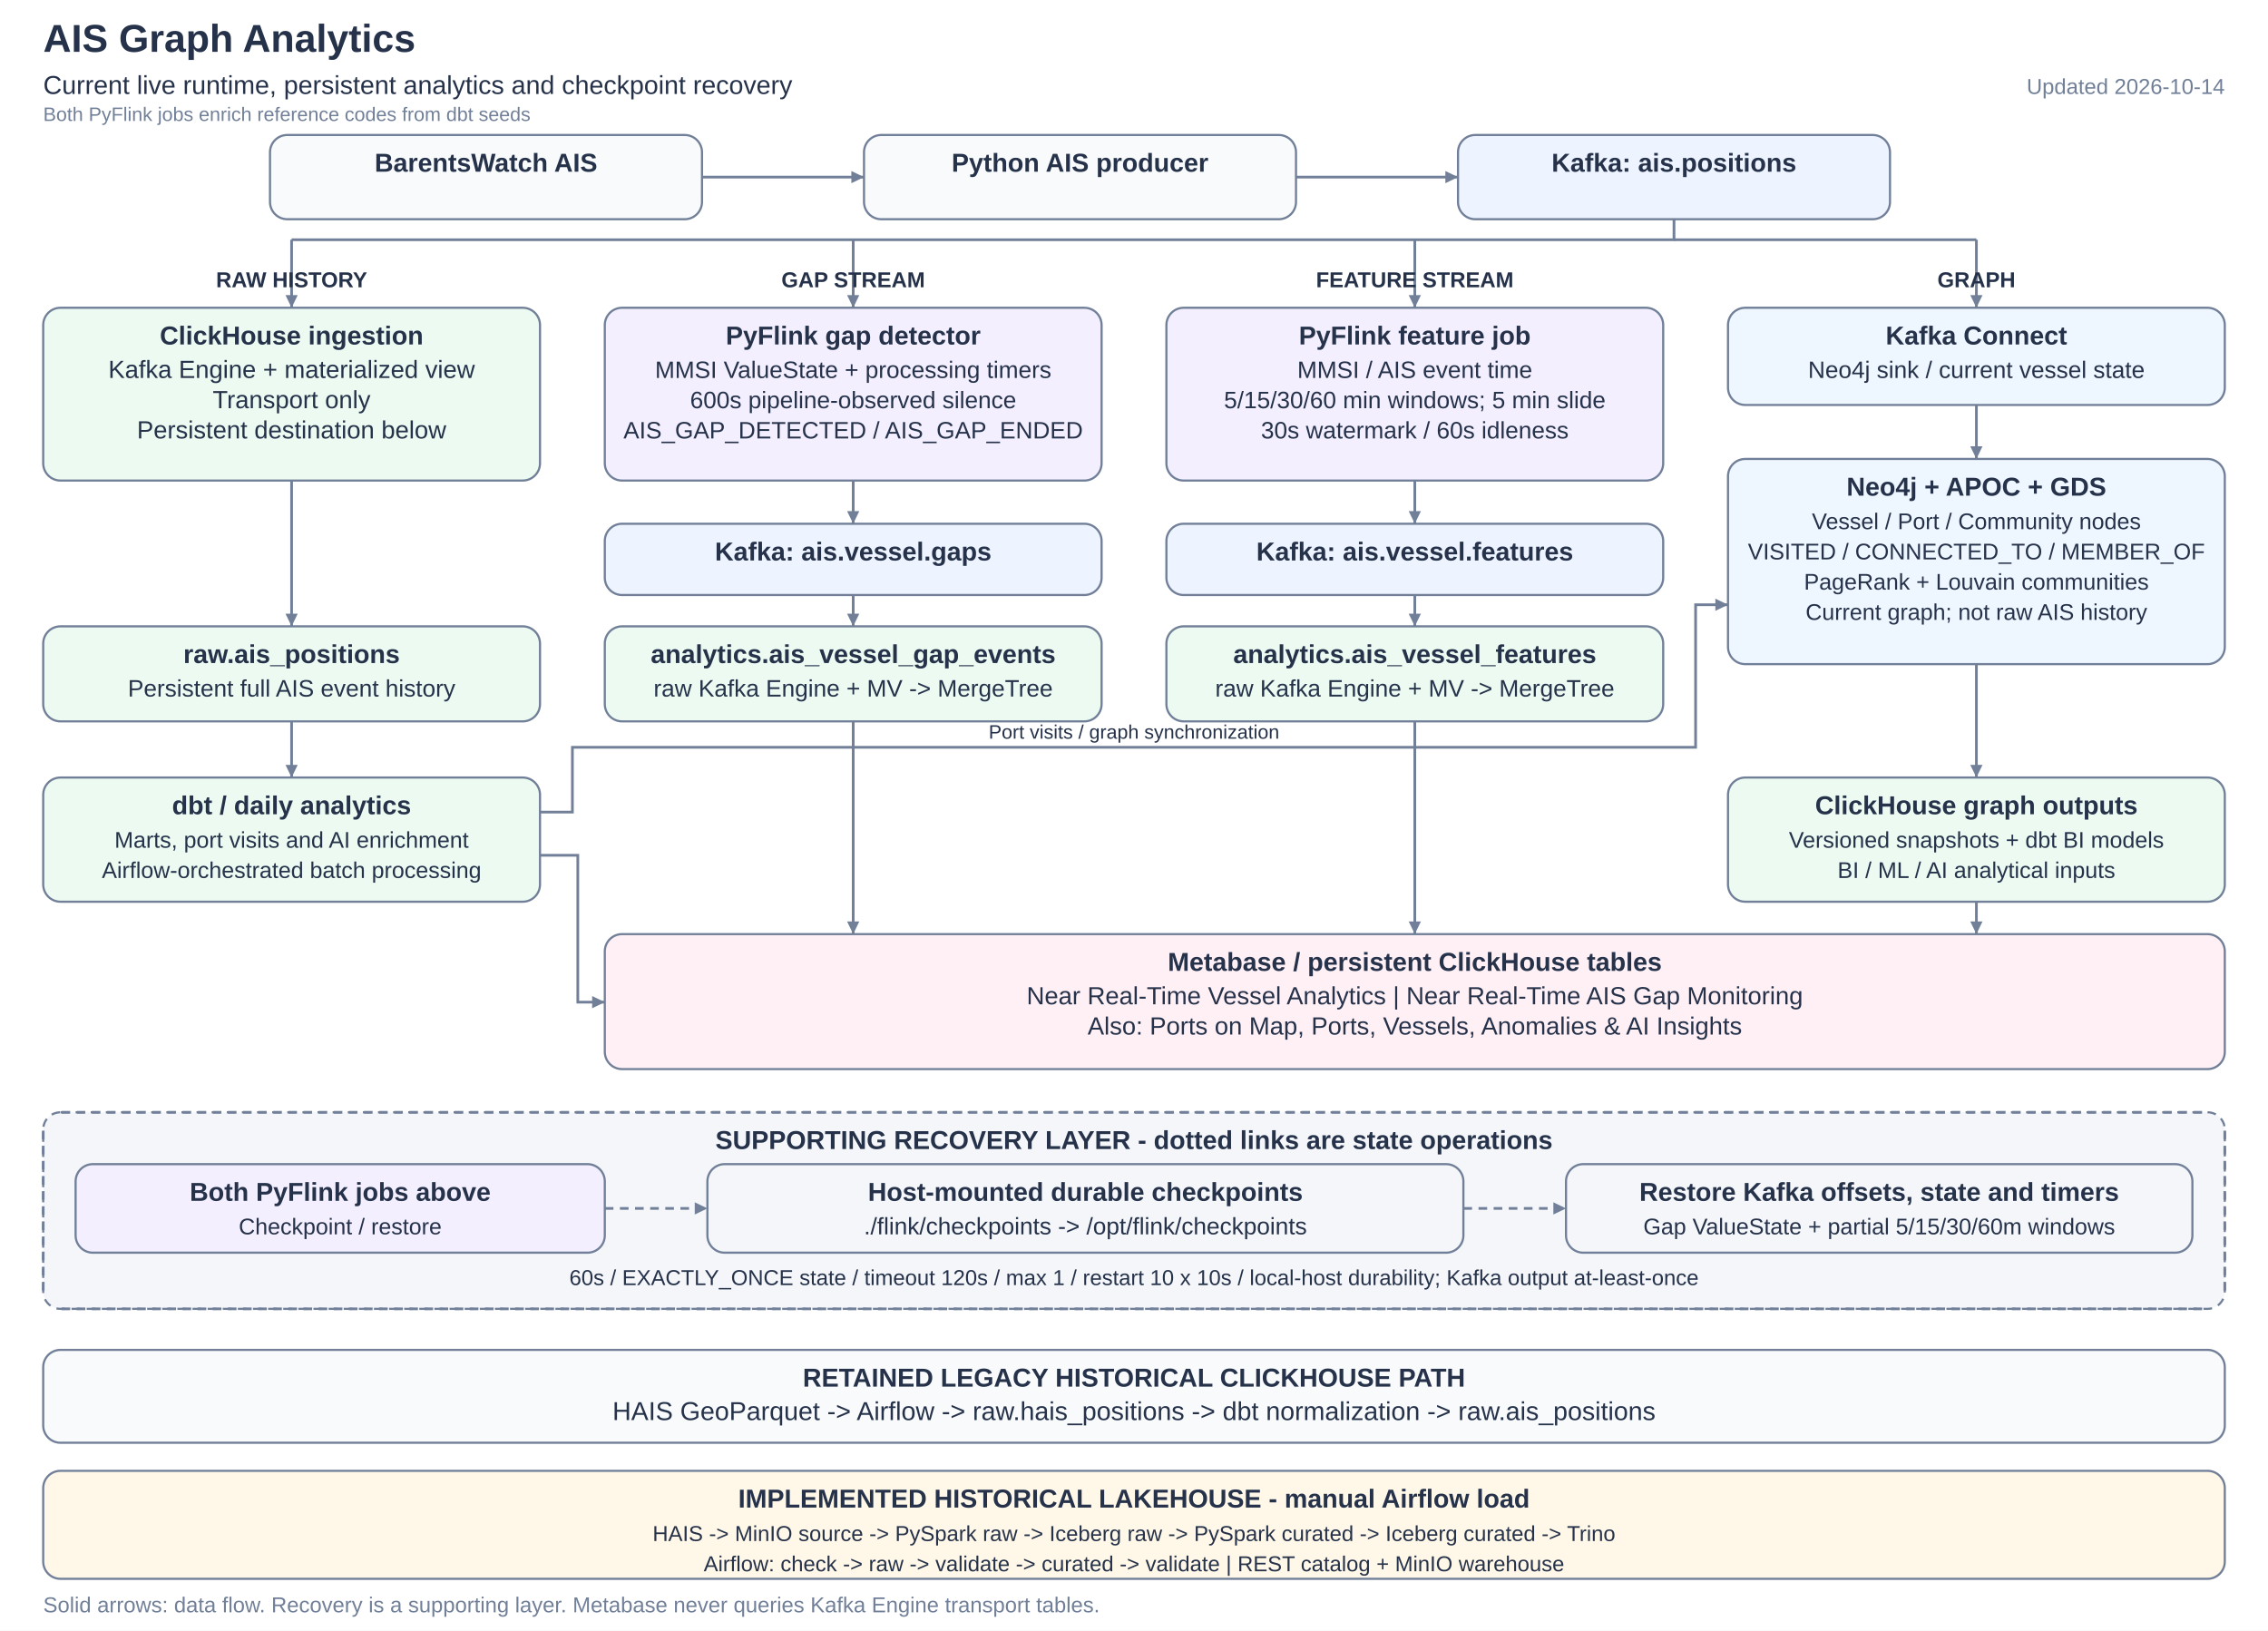
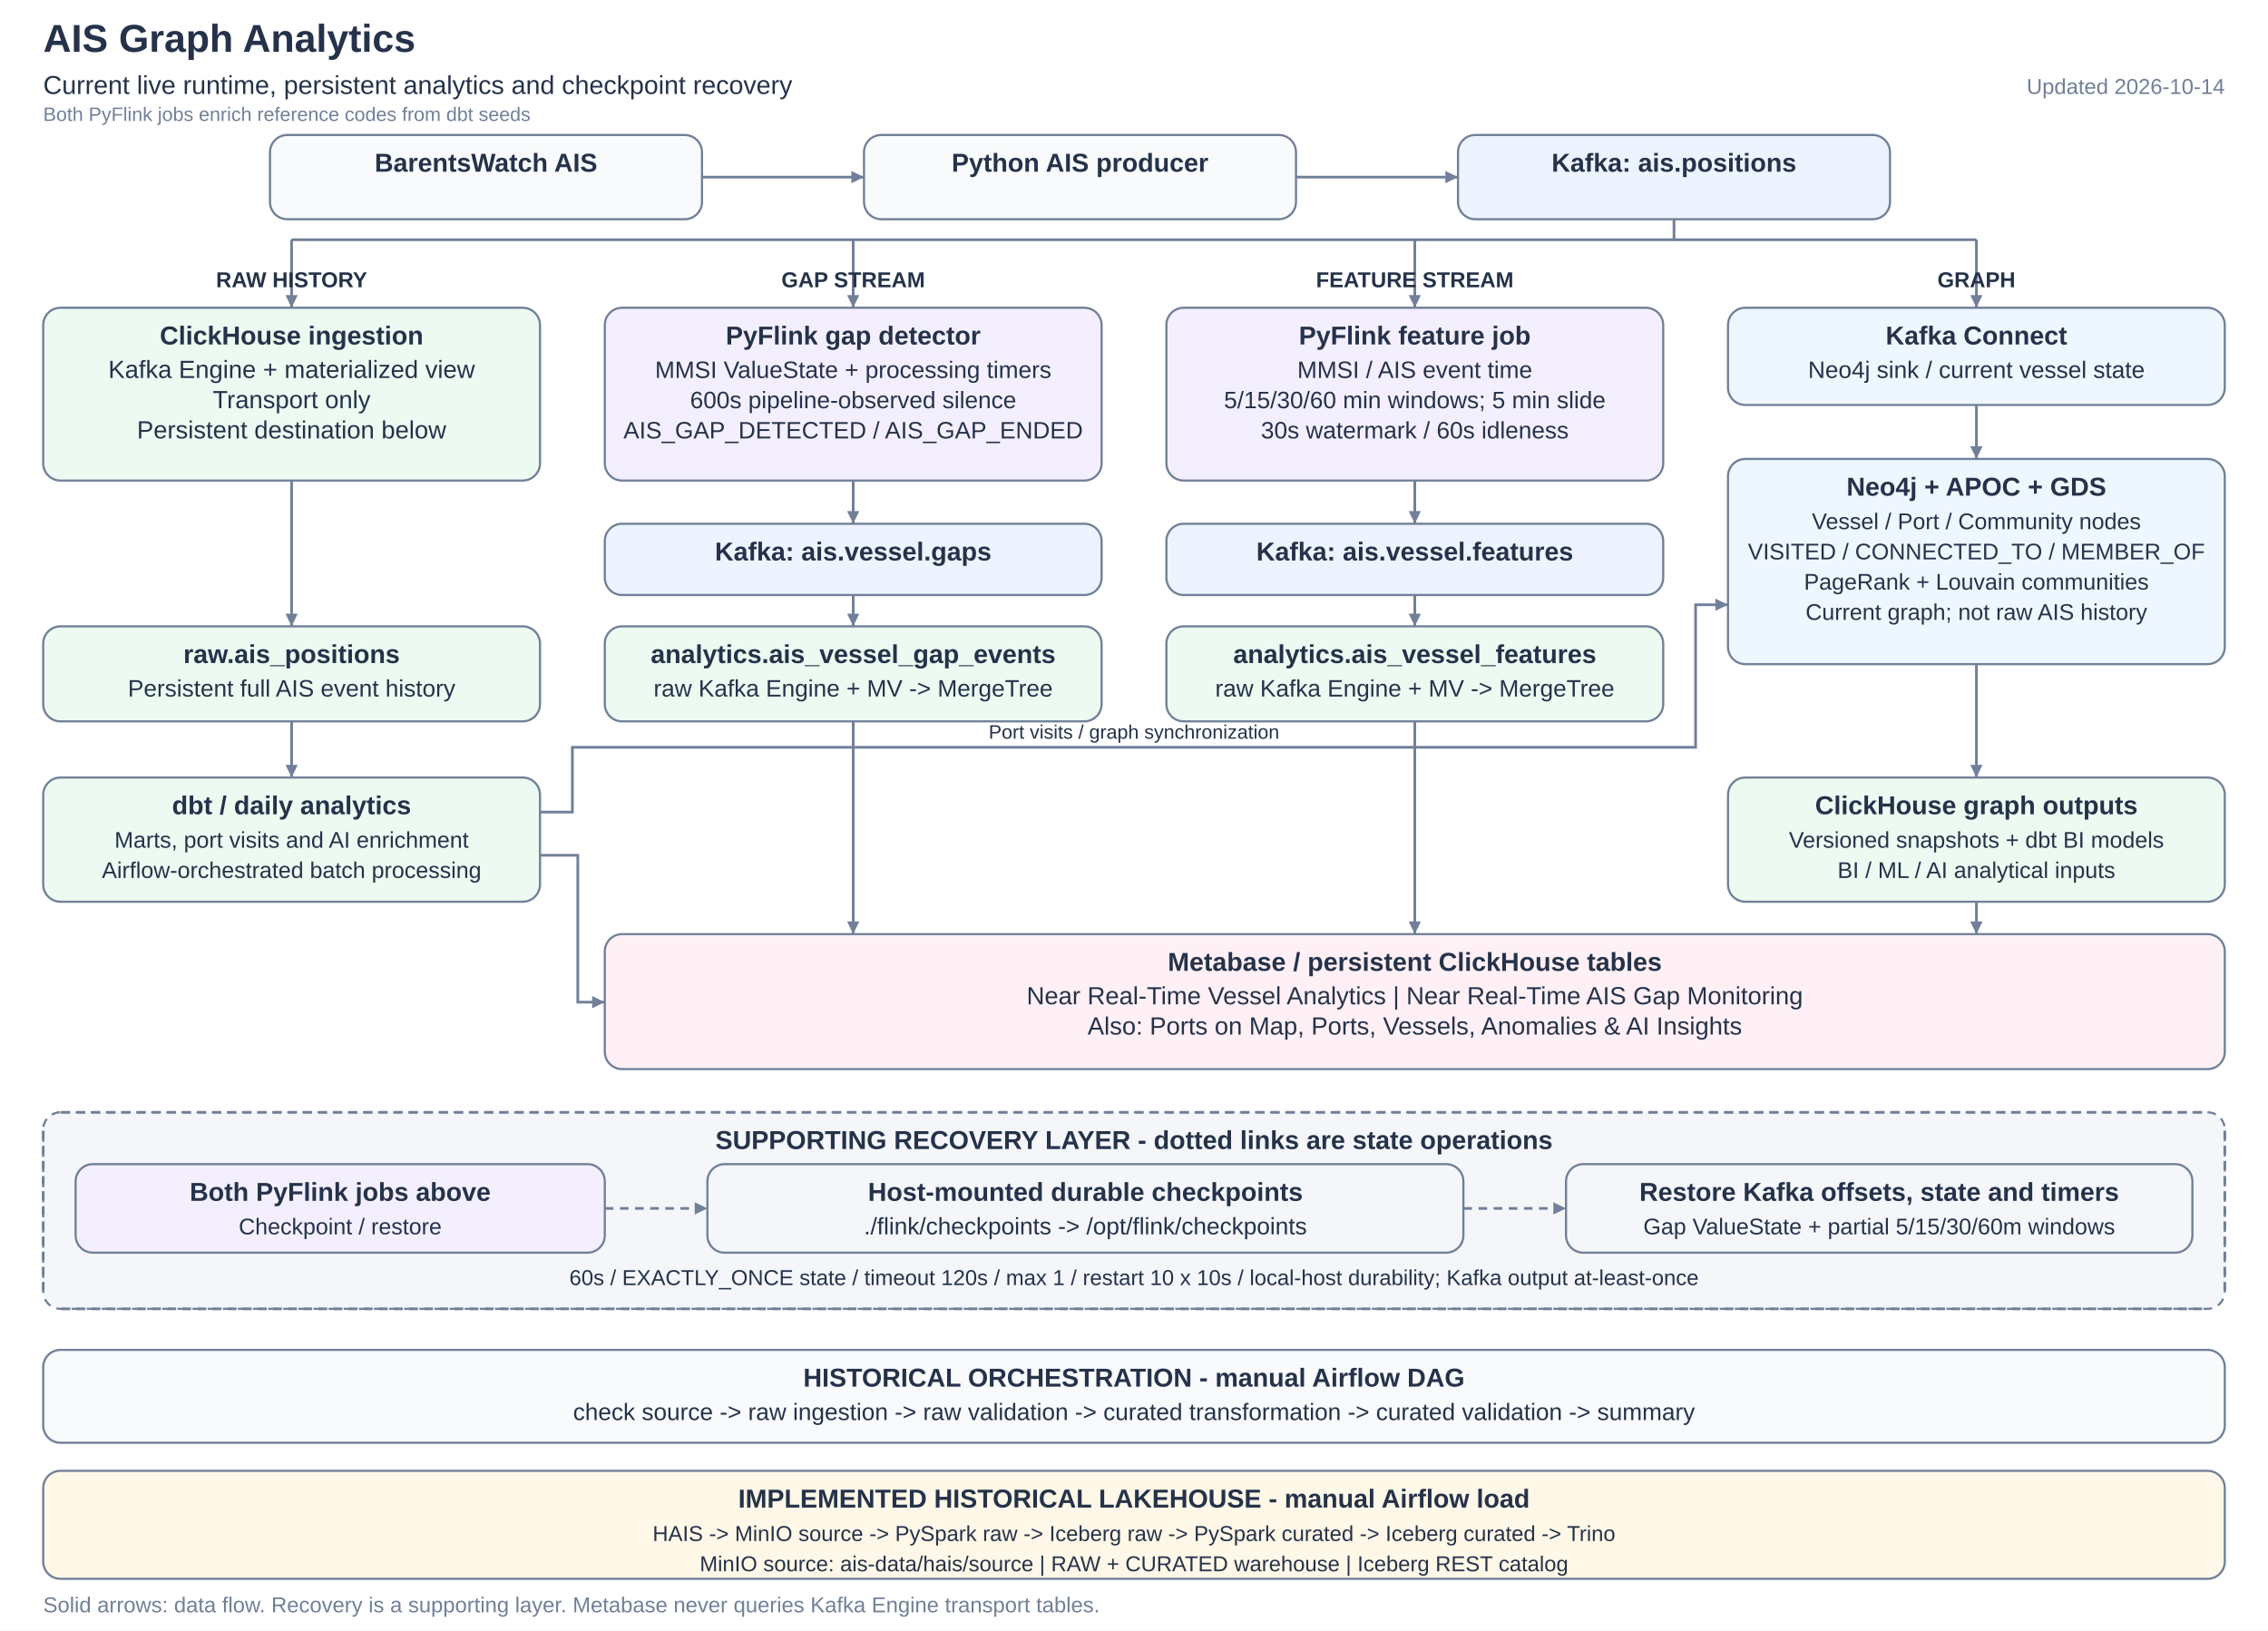
<svg xmlns="http://www.w3.org/2000/svg" width="2100" height="1510" viewBox="0 0 2100 1510">
  <rect width="100%" height="100%" fill="white" />
  <text x="40" y="48" text-anchor="start" font-family="Arial,DejaVu Sans,sans-serif" font-size="36" font-weight="700" fill="#25324a">AIS Graph Analytics</text>
  <text x="40" y="87" text-anchor="start" font-family="Arial,DejaVu Sans,sans-serif" font-size="24" font-weight="400" fill="#25324a">Current live runtime, persistent analytics and checkpoint recovery</text>
  <text x="2060" y="87" text-anchor="end" font-family="Arial,DejaVu Sans,sans-serif" font-size="20" font-weight="400" fill="#718098">Updated 2026-10-14</text>
  <text x="40" y="112" text-anchor="start" font-family="Arial,DejaVu Sans,sans-serif" font-size="18" font-weight="400" fill="#718098">Both PyFlink jobs enrich reference codes from dbt seeds</text>
  <rect x="250" y="125" width="400" height="78" rx="16" fill="#f8fafc" stroke="#718098" stroke-width="2" />
  <text x="450.0" y="159" text-anchor="middle" font-family="Arial,DejaVu Sans,sans-serif" font-size="24" font-weight="700" fill="#25324a">BarentsWatch AIS</text>
  <rect x="800" y="125" width="400" height="78" rx="16" fill="#f8fafc" stroke="#718098" stroke-width="2" />
  <text x="1000.0" y="159" text-anchor="middle" font-family="Arial,DejaVu Sans,sans-serif" font-size="24" font-weight="700" fill="#25324a">Python AIS producer</text>
  <rect x="1350" y="125" width="400" height="78" rx="16" fill="#edf3ff" stroke="#718098" stroke-width="2" />
  <text x="1550.0" y="159" text-anchor="middle" font-family="Arial,DejaVu Sans,sans-serif" font-size="24" font-weight="700" fill="#25324a">Kafka: ais.positions</text>
  <polyline points="650,164 800,164" fill="none" stroke="#718098" stroke-width="2.5" />
  <polygon points="800,164 788.294,169.655 788.294,158.345" fill="#718098" />
  <polyline points="1200,164 1350,164" fill="none" stroke="#718098" stroke-width="2.5" />
  <polygon points="1350,164 1338.294,169.655 1338.294,158.345" fill="#718098" />
  <polyline points="1550,203 1550,222 270,222" fill="none" stroke="#718098" stroke-width="2.5" />
  <polyline points="1550,222 1830,222" fill="none" stroke="#718098" stroke-width="2.5" />
  <polyline points="270,222 270,285" fill="none" stroke="#718098" stroke-width="2.5" />
  <polygon points="270,285 264.345,273.294 275.655,273.294" fill="#718098" />
  <text x="270" y="266" text-anchor="middle" font-family="Arial,DejaVu Sans,sans-serif" font-size="20" font-weight="700" fill="#25324a">RAW HISTORY</text>
  <polyline points="790,222 790,285" fill="none" stroke="#718098" stroke-width="2.5" />
  <polygon points="790,285 784.345,273.294 795.655,273.294" fill="#718098" />
  <text x="790" y="266" text-anchor="middle" font-family="Arial,DejaVu Sans,sans-serif" font-size="20" font-weight="700" fill="#25324a">GAP STREAM</text>
  <polyline points="1310,222 1310,285" fill="none" stroke="#718098" stroke-width="2.5" />
  <polygon points="1310,285 1304.345,273.294 1315.655,273.294" fill="#718098" />
  <text x="1310" y="266" text-anchor="middle" font-family="Arial,DejaVu Sans,sans-serif" font-size="20" font-weight="700" fill="#25324a">FEATURE STREAM</text>
  <polyline points="1830,222 1830,285" fill="none" stroke="#718098" stroke-width="2.5" />
  <polygon points="1830,285 1824.345,273.294 1835.655,273.294" fill="#718098" />
  <text x="1830" y="266" text-anchor="middle" font-family="Arial,DejaVu Sans,sans-serif" font-size="20" font-weight="700" fill="#25324a">GRAPH</text>
  <rect x="40" y="285" width="460" height="160" rx="16" fill="#ecfaf2" stroke="#718098" stroke-width="2" />
  <text x="270.0" y="319" text-anchor="middle" font-family="Arial,DejaVu Sans,sans-serif" font-size="24" font-weight="700" fill="#25324a">ClickHouse ingestion</text>
  <text x="270.0" y="350" text-anchor="middle" font-family="Arial,DejaVu Sans,sans-serif" font-size="23" font-weight="400" fill="#25324a">Kafka Engine + materialized view</text>
  <text x="270.0" y="378" text-anchor="middle" font-family="Arial,DejaVu Sans,sans-serif" font-size="23" font-weight="400" fill="#25324a">Transport only</text>
  <text x="270.0" y="406" text-anchor="middle" font-family="Arial,DejaVu Sans,sans-serif" font-size="23" font-weight="400" fill="#25324a">Persistent destination below</text>
  <rect x="560" y="285" width="460" height="160" rx="16" fill="#f3efff" stroke="#718098" stroke-width="2" />
  <text x="790.0" y="319" text-anchor="middle" font-family="Arial,DejaVu Sans,sans-serif" font-size="24" font-weight="700" fill="#25324a">PyFlink gap detector</text>
  <text x="790.0" y="350" text-anchor="middle" font-family="Arial,DejaVu Sans,sans-serif" font-size="22" font-weight="400" fill="#25324a">MMSI ValueState + processing timers</text>
  <text x="790.0" y="378" text-anchor="middle" font-family="Arial,DejaVu Sans,sans-serif" font-size="22" font-weight="400" fill="#25324a">600s pipeline-observed silence</text>
  <text x="790.0" y="406" text-anchor="middle" font-family="Arial,DejaVu Sans,sans-serif" font-size="22" font-weight="400" fill="#25324a">AIS_GAP_DETECTED / AIS_GAP_ENDED</text>
  <rect x="1080" y="285" width="460" height="160" rx="16" fill="#f3efff" stroke="#718098" stroke-width="2" />
  <text x="1310.0" y="319" text-anchor="middle" font-family="Arial,DejaVu Sans,sans-serif" font-size="24" font-weight="700" fill="#25324a">PyFlink feature job</text>
  <text x="1310.0" y="350" text-anchor="middle" font-family="Arial,DejaVu Sans,sans-serif" font-size="22" font-weight="400" fill="#25324a">MMSI / AIS event time</text>
  <text x="1310.0" y="378" text-anchor="middle" font-family="Arial,DejaVu Sans,sans-serif" font-size="22" font-weight="400" fill="#25324a">5/15/30/60 min windows; 5 min slide</text>
  <text x="1310.0" y="406" text-anchor="middle" font-family="Arial,DejaVu Sans,sans-serif" font-size="22" font-weight="400" fill="#25324a">30s watermark / 60s idleness</text>
  <rect x="1600" y="285" width="460" height="90" rx="16" fill="#eef6ff" stroke="#718098" stroke-width="2" />
  <text x="1830.0" y="319" text-anchor="middle" font-family="Arial,DejaVu Sans,sans-serif" font-size="24" font-weight="700" fill="#25324a">Kafka Connect</text>
  <text x="1830.0" y="350" text-anchor="middle" font-family="Arial,DejaVu Sans,sans-serif" font-size="22" font-weight="400" fill="#25324a">Neo4j sink / current vessel state</text>
  <rect x="560" y="485" width="460" height="66" rx="16" fill="#edf3ff" stroke="#718098" stroke-width="2" />
  <text x="790.0" y="519" text-anchor="middle" font-family="Arial,DejaVu Sans,sans-serif" font-size="24" font-weight="700" fill="#25324a">Kafka: ais.vessel.gaps</text>
  <rect x="1080" y="485" width="460" height="66" rx="16" fill="#edf3ff" stroke="#718098" stroke-width="2" />
  <text x="1310.0" y="519" text-anchor="middle" font-family="Arial,DejaVu Sans,sans-serif" font-size="24" font-weight="700" fill="#25324a">Kafka: ais.vessel.features</text>
  <polyline points="790,445 790,485" fill="none" stroke="#718098" stroke-width="2.5" />
  <polygon points="790,485 784.345,473.294 795.655,473.294" fill="#718098" />
  <polyline points="1310,445 1310,485" fill="none" stroke="#718098" stroke-width="2.5" />
  <polygon points="1310,485 1304.345,473.294 1315.655,473.294" fill="#718098" />
  <polyline points="270,445 270,580" fill="none" stroke="#718098" stroke-width="2.5" />
  <polygon points="270,580 264.345,568.294 275.655,568.294" fill="#718098" />
  <polyline points="790,551 790,580" fill="none" stroke="#718098" stroke-width="2.5" />
  <polygon points="790,580 784.345,568.294 795.655,568.294" fill="#718098" />
  <polyline points="1310,551 1310,580" fill="none" stroke="#718098" stroke-width="2.5" />
  <polygon points="1310,580 1304.345,568.294 1315.655,568.294" fill="#718098" />
  <rect x="40" y="580" width="460" height="88" rx="16" fill="#ecfaf2" stroke="#718098" stroke-width="2" />
  <text x="270.0" y="614" text-anchor="middle" font-family="Arial,DejaVu Sans,sans-serif" font-size="24" font-weight="700" fill="#25324a">raw.ais_positions</text>
  <text x="270.0" y="645" text-anchor="middle" font-family="Arial,DejaVu Sans,sans-serif" font-size="22" font-weight="400" fill="#25324a">Persistent full AIS event history</text>
  <rect x="560" y="580" width="460" height="88" rx="16" fill="#ecfaf2" stroke="#718098" stroke-width="2" />
  <text x="790.0" y="614" text-anchor="middle" font-family="Arial,DejaVu Sans,sans-serif" font-size="24" font-weight="700" fill="#25324a">analytics.ais_vessel_gap_events</text>
  <text x="790.0" y="645" text-anchor="middle" font-family="Arial,DejaVu Sans,sans-serif" font-size="22" font-weight="400" fill="#25324a">raw Kafka Engine + MV -&gt; MergeTree</text>
  <rect x="1080" y="580" width="460" height="88" rx="16" fill="#ecfaf2" stroke="#718098" stroke-width="2" />
  <text x="1310.0" y="614" text-anchor="middle" font-family="Arial,DejaVu Sans,sans-serif" font-size="24" font-weight="700" fill="#25324a">analytics.ais_vessel_features</text>
  <text x="1310.0" y="645" text-anchor="middle" font-family="Arial,DejaVu Sans,sans-serif" font-size="22" font-weight="400" fill="#25324a">raw Kafka Engine + MV -&gt; MergeTree</text>
  <rect x="1600" y="425" width="460" height="190" rx="16" fill="#eef6ff" stroke="#718098" stroke-width="2" />
  <text x="1830.0" y="459" text-anchor="middle" font-family="Arial,DejaVu Sans,sans-serif" font-size="24" font-weight="700" fill="#25324a">Neo4j + APOC + GDS</text>
  <text x="1830.0" y="490" text-anchor="middle" font-family="Arial,DejaVu Sans,sans-serif" font-size="21" font-weight="400" fill="#25324a">Vessel / Port / Community nodes</text>
  <text x="1830.0" y="518" text-anchor="middle" font-family="Arial,DejaVu Sans,sans-serif" font-size="21" font-weight="400" fill="#25324a">VISITED / CONNECTED_TO / MEMBER_OF</text>
  <text x="1830.0" y="546" text-anchor="middle" font-family="Arial,DejaVu Sans,sans-serif" font-size="21" font-weight="400" fill="#25324a">PageRank + Louvain communities</text>
  <text x="1830.0" y="574" text-anchor="middle" font-family="Arial,DejaVu Sans,sans-serif" font-size="21" font-weight="400" fill="#25324a">Current graph; not raw AIS history</text>
  <polyline points="1830,375 1830,425" fill="none" stroke="#718098" stroke-width="2.5" />
  <polygon points="1830,425 1824.345,413.294 1835.655,413.294" fill="#718098" />
  <polyline points="270,668 270,720" fill="none" stroke="#718098" stroke-width="2.5" />
  <polygon points="270,720 264.345,708.294 275.655,708.294" fill="#718098" />
  <rect x="40" y="720" width="460" height="115" rx="16" fill="#ecfaf2" stroke="#718098" stroke-width="2" />
  <text x="270.0" y="754" text-anchor="middle" font-family="Arial,DejaVu Sans,sans-serif" font-size="24" font-weight="700" fill="#25324a">dbt / daily analytics</text>
  <text x="270.0" y="785" text-anchor="middle" font-family="Arial,DejaVu Sans,sans-serif" font-size="21" font-weight="400" fill="#25324a">Marts, port visits and AI enrichment</text>
  <text x="270.0" y="813" text-anchor="middle" font-family="Arial,DejaVu Sans,sans-serif" font-size="21" font-weight="400" fill="#25324a">Airflow-orchestrated batch processing</text>
  <rect x="1600" y="720" width="460" height="115" rx="16" fill="#ecfaf2" stroke="#718098" stroke-width="2" />
  <text x="1830.0" y="754" text-anchor="middle" font-family="Arial,DejaVu Sans,sans-serif" font-size="24" font-weight="700" fill="#25324a">ClickHouse graph outputs</text>
  <text x="1830.0" y="785" text-anchor="middle" font-family="Arial,DejaVu Sans,sans-serif" font-size="21" font-weight="400" fill="#25324a">Versioned snapshots + dbt BI models</text>
  <text x="1830.0" y="813" text-anchor="middle" font-family="Arial,DejaVu Sans,sans-serif" font-size="21" font-weight="400" fill="#25324a">BI / ML / AI analytical inputs</text>
  <polyline points="1830,615 1830,720" fill="none" stroke="#718098" stroke-width="2.5" />
  <polygon points="1830,720 1824.345,708.294 1835.655,708.294" fill="#718098" />
  <polyline points="500,752 530,752 530,692 1570,692 1570,560 1600,560" fill="none" stroke="#718098" stroke-width="2.5" />
  <polygon points="1600,560 1588.294,565.655 1588.294,554.345" fill="#718098" />
  <text x="1050" y="684" text-anchor="middle" font-family="Arial,DejaVu Sans,sans-serif" font-size="18" font-weight="400" fill="#25324a">Port visits / graph synchronization</text>
  <rect x="560" y="865" width="1500" height="125" rx="16" fill="#fff0f5" stroke="#718098" stroke-width="2" />
  <text x="1310.0" y="899" text-anchor="middle" font-family="Arial,DejaVu Sans,sans-serif" font-size="24" font-weight="700" fill="#25324a">Metabase / persistent ClickHouse tables</text>
  <text x="1310.0" y="930" text-anchor="middle" font-family="Arial,DejaVu Sans,sans-serif" font-size="23" font-weight="400" fill="#25324a">Near Real-Time Vessel Analytics  |  Near Real-Time AIS Gap Monitoring</text>
  <text x="1310.0" y="958" text-anchor="middle" font-family="Arial,DejaVu Sans,sans-serif" font-size="23" font-weight="400" fill="#25324a">Also: Ports on Map, Ports, Vessels, Anomalies &amp; AI Insights</text>
  <polyline points="790,668 790,865" fill="none" stroke="#718098" stroke-width="2.5" />
  <polygon points="790,865 784.345,853.294 795.655,853.294" fill="#718098" />
  <polyline points="1310,668 1310,865" fill="none" stroke="#718098" stroke-width="2.5" />
  <polygon points="1310,865 1304.345,853.294 1315.655,853.294" fill="#718098" />
  <polyline points="1830,835 1830,865" fill="none" stroke="#718098" stroke-width="2.5" />
  <polygon points="1830,865 1824.345,853.294 1835.655,853.294" fill="#718098" />
  <polyline points="500,792 535,792 535,928 560,928" fill="none" stroke="#718098" stroke-width="2.5" />
  <polygon points="560,928 548.294,933.655 548.294,922.345" fill="#718098" />
  <rect x="40" y="1030" width="2020" height="182" rx="16" fill="#f4f6fa" stroke="#718098" stroke-width="2" stroke-dasharray="8 6" />
  <polyline points="57,1030 2043,1030" fill="none" stroke="#718098" stroke-width="2.5" stroke-dasharray="8 6" />
  <polyline points="57,1212 2043,1212" fill="none" stroke="#718098" stroke-width="2.5" stroke-dasharray="8 6" />
  <polyline points="40,1047 40,1195" fill="none" stroke="#718098" stroke-width="2.5" stroke-dasharray="8 6" />
  <polyline points="2060,1047 2060,1195" fill="none" stroke="#718098" stroke-width="2.5" stroke-dasharray="8 6" />
  <text x="1050.0" y="1064" text-anchor="middle" font-family="Arial,DejaVu Sans,sans-serif" font-size="24" font-weight="700" fill="#25324a">SUPPORTING RECOVERY LAYER - dotted links are state operations</text>
  <rect x="70" y="1078" width="490" height="82" rx="16" fill="#f3efff" stroke="#718098" stroke-width="2" />
  <text x="315.0" y="1112" text-anchor="middle" font-family="Arial,DejaVu Sans,sans-serif" font-size="24" font-weight="700" fill="#25324a">Both PyFlink jobs above</text>
  <text x="315.0" y="1143" text-anchor="middle" font-family="Arial,DejaVu Sans,sans-serif" font-size="21" font-weight="400" fill="#25324a">Checkpoint / restore</text>
  <rect x="655" y="1078" width="700" height="82" rx="16" fill="#f4f6fa" stroke="#718098" stroke-width="2" />
  <text x="1005.0" y="1112" text-anchor="middle" font-family="Arial,DejaVu Sans,sans-serif" font-size="24" font-weight="700" fill="#25324a">Host-mounted durable checkpoints</text>
  <text x="1005.0" y="1143" text-anchor="middle" font-family="Arial,DejaVu Sans,sans-serif" font-size="22" font-weight="400" fill="#25324a">./flink/checkpoints -&gt; /opt/flink/checkpoints</text>
  <rect x="1450" y="1078" width="580" height="82" rx="16" fill="#f4f6fa" stroke="#718098" stroke-width="2" />
  <text x="1740.0" y="1112" text-anchor="middle" font-family="Arial,DejaVu Sans,sans-serif" font-size="24" font-weight="700" fill="#25324a">Restore Kafka offsets, state and timers</text>
  <text x="1740.0" y="1143" text-anchor="middle" font-family="Arial,DejaVu Sans,sans-serif" font-size="21" font-weight="400" fill="#25324a">Gap ValueState + partial 5/15/30/60m windows</text>
  <polyline points="560,1119 655,1119" fill="none" stroke="#718098" stroke-width="2.5" stroke-dasharray="8 6" />
  <polygon points="655,1119 643.294,1124.655 643.294,1113.345" fill="#718098" />
  <polyline points="1355,1119 1450,1119" fill="none" stroke="#718098" stroke-width="2.5" stroke-dasharray="8 6" />
  <polygon points="1450,1119 1438.294,1124.655 1438.294,1113.345" fill="#718098" />
  <text x="1050" y="1190" text-anchor="middle" font-family="Arial,DejaVu Sans,sans-serif" font-size="20" font-weight="400" fill="#25324a">60s / EXACTLY_ONCE state / timeout 120s / max 1 / restart 10 x 10s / local-host durability; Kafka output at-least-once</text>
  <rect x="40" y="1250" width="2020" height="86" rx="16" fill="#f8fafc" stroke="#718098" stroke-width="2" />
-   <text x="1050.0" y="1284" text-anchor="middle" font-family="Arial,DejaVu Sans,sans-serif" font-size="24" font-weight="700" fill="#25324a">RETAINED LEGACY HISTORICAL CLICKHOUSE PATH</text>
-   <text x="1050.0" y="1315" text-anchor="middle" font-family="Arial,DejaVu Sans,sans-serif" font-size="24" font-weight="400" fill="#25324a">HAIS GeoParquet -&gt; Airflow -&gt; raw.hais_positions -&gt; dbt normalization -&gt; raw.ais_positions</text>
+   <text x="1050.0" y="1284" text-anchor="middle" font-family="Arial,DejaVu Sans,sans-serif" font-size="24" font-weight="700" fill="#25324a">HISTORICAL ORCHESTRATION - manual Airflow DAG</text>
+   <text x="1050.0" y="1315" text-anchor="middle" font-family="Arial,DejaVu Sans,sans-serif" font-size="22" font-weight="400" fill="#25324a">check source -&gt; raw ingestion -&gt; raw validation -&gt; curated transformation -&gt; curated validation -&gt; summary</text>
  <rect x="40" y="1362" width="2020" height="100" rx="16" fill="#fff7e7" stroke="#718098" stroke-width="2" />
  <text x="1050.0" y="1396" text-anchor="middle" font-family="Arial,DejaVu Sans,sans-serif" font-size="24" font-weight="700" fill="#25324a">IMPLEMENTED HISTORICAL LAKEHOUSE - manual Airflow load</text>
  <text x="1050.0" y="1427" text-anchor="middle" font-family="Arial,DejaVu Sans,sans-serif" font-size="20" font-weight="400" fill="#25324a">HAIS -&gt; MinIO source -&gt; PySpark raw -&gt; Iceberg raw -&gt; PySpark curated -&gt; Iceberg curated -&gt; Trino</text>
-   <text x="1050.0" y="1455" text-anchor="middle" font-family="Arial,DejaVu Sans,sans-serif" font-size="20" font-weight="400" fill="#25324a">Airflow: check -&gt; raw -&gt; validate -&gt; curated -&gt; validate | REST catalog + MinIO warehouse</text>
+   <text x="1050.0" y="1455" text-anchor="middle" font-family="Arial,DejaVu Sans,sans-serif" font-size="20" font-weight="400" fill="#25324a">MinIO source: ais-data/hais/source | RAW + CURATED warehouse | Iceberg REST catalog</text>
  <text x="40" y="1493" text-anchor="start" font-family="Arial,DejaVu Sans,sans-serif" font-size="20" font-weight="400" fill="#718098">Solid arrows: data flow. Recovery is a supporting layer. Metabase never queries Kafka Engine transport tables.</text>
</svg>
